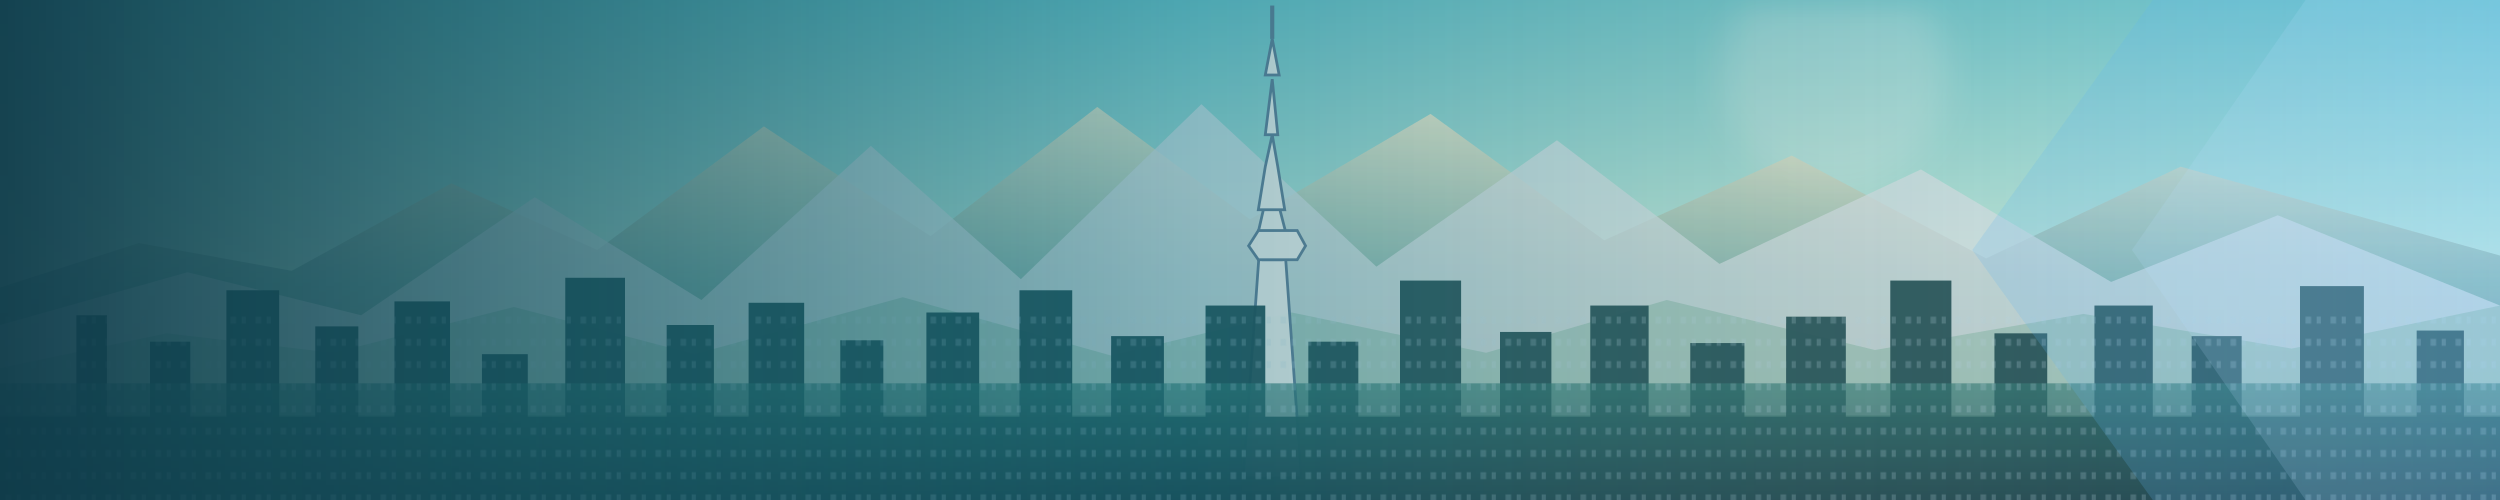
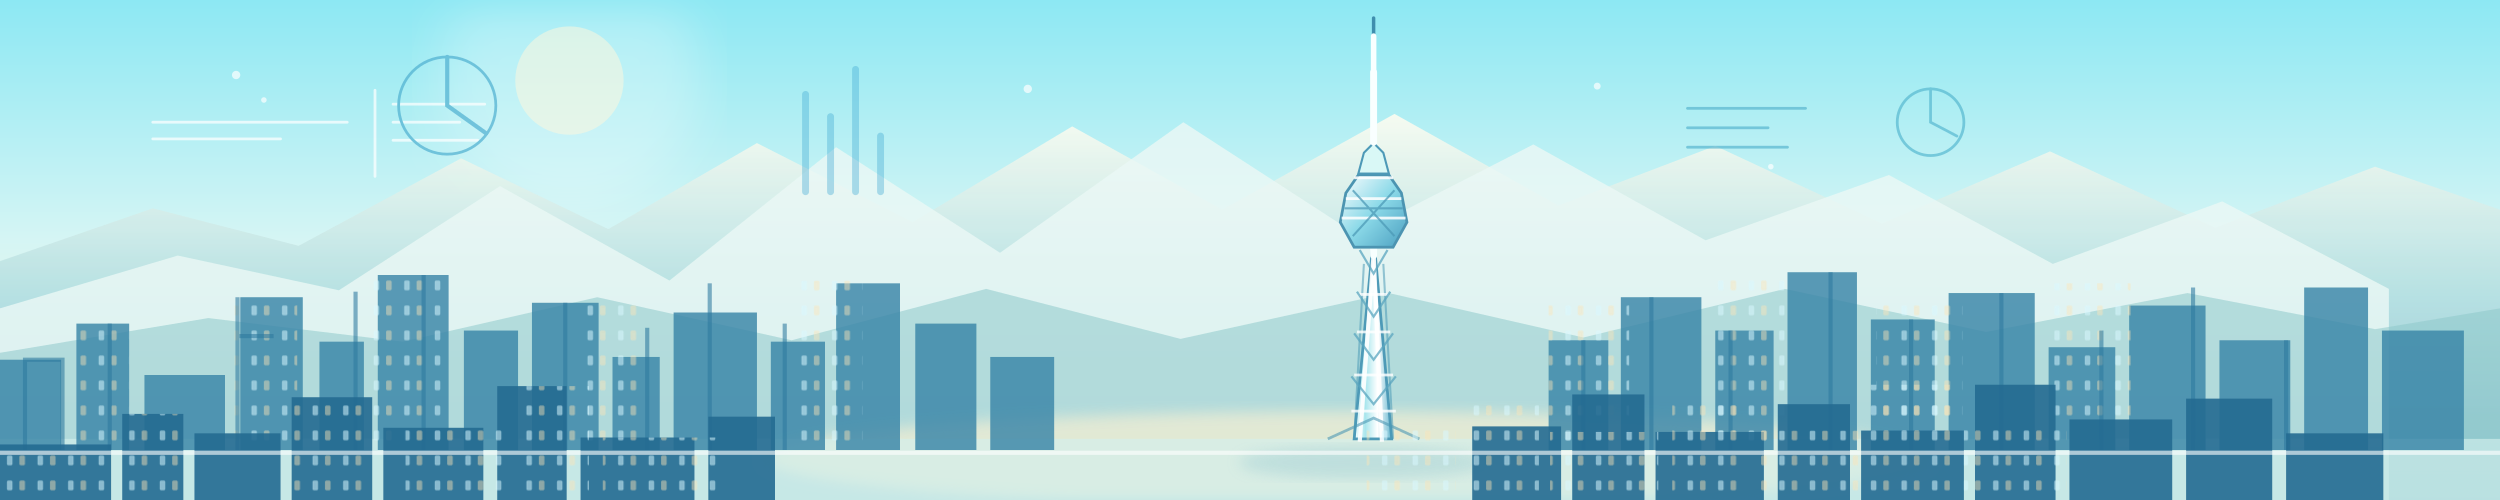
<svg xmlns="http://www.w3.org/2000/svg" width="1800" height="360" viewBox="0 0 1800 360" role="img" aria-labelledby="title desc">
  <defs>
-     <linearGradient id="sky" x2="0" y2="1">
-       <stop stop-color="#69c6d4" />
-       <stop offset=".58" stop-color="#c6f0e7" />
-       <stop offset="1" stop-color="#ffe0b5" />
+     <linearGradient id="sky" x1="0" y1="0" x2="0" y2="1">
+       <stop stop-color="#8de8f3" />
+       <stop offset=".48" stop-color="#d5f5f4" />
+       <stop offset="1" stop-color="#fff0d7" />
    </linearGradient>
-     <linearGradient id="mountain" x2="0" y2="1">
-       <stop stop-color="#fff2d8" />
-       <stop offset=".45" stop-color="#78aeb0" />
-       <stop offset="1" stop-color="#426f80" />
+     <linearGradient id="mountain" x1="0" y1="0" x2="0" y2="1">
+       <stop stop-color="#fffdf0" />
+       <stop offset=".45" stop-color="#b4dfe2" />
+       <stop offset="1" stop-color="#76b9c8" />
    </linearGradient>
-     <linearGradient id="city" x2="0" y2="1">
-       <stop stop-color="#28777b" />
-       <stop offset="1" stop-color="#153e50" />
+     <linearGradient id="city" x1="0" y1="0" x2="0" y2="1">
+       <stop stop-color="#3d9dbb" />
+       <stop offset="1" stop-color="#22628e" />
    </linearGradient>
-     <linearGradient id="overlay" x2="1">
-       <stop stop-color="#103b49" stop-opacity=".96" />
-       <stop offset=".48" stop-color="#1a6c72" stop-opacity=".35" />
-       <stop offset="1" stop-color="#e5ad5d" stop-opacity=".02" />
+     <linearGradient id="tower" x1="0" y1="0" x2="1" y2="0">
+       <stop stop-color="#f8ffff" />
+       <stop offset=".3" stop-color="#a9e6ed" />
+       <stop offset=".62" stop-color="#ffffff" />
+       <stop offset="1" stop-color="#69b8d0" />
    </linearGradient>
-     <pattern id="windows" width="18" height="16" patternUnits="userSpaceOnUse">
-       <path d="M4 4h4v5H4zM12 4h3v5h-3z" fill="#b7d9ef" opacity=".42" />
+     <linearGradient id="towerHead" x1="0" y1="0" x2="1" y2="1">
+       <stop stop-color="#ffffff" />
+       <stop offset=".5" stop-color="#8bd9e8" />
+       <stop offset="1" stop-color="#4b9fc0" />
+     </linearGradient>
+     <linearGradient id="goldGlow" x1="0" y1="0" x2="1" y2="0">
+       <stop stop-color="#f6c76c" stop-opacity="0" />
+       <stop offset=".5" stop-color="#f6c76c" stop-opacity=".34" />
+       <stop offset="1" stop-color="#f6c76c" stop-opacity="0" />
+     </linearGradient>
+     <pattern id="windows" width="22" height="18" patternUnits="userSpaceOnUse">
+       <rect x="5" y="4" width="4" height="7" rx="1" fill="#d9f8ff" opacity=".7" />
+       <rect x="14" y="4" width="4" height="7" rx="1" fill="#fce5b8" opacity=".6" />
    </pattern>
+     <filter id="blur">
+       <feGaussianBlur stdDeviation="18" />
+     </filter>
    <filter id="soft">
-       <feGaussianBlur stdDeviation="13" />
+       <feGaussianBlur stdDeviation="5" />
    </filter>
  </defs>
  <rect width="1800" height="360" fill="url(#sky)" />
-   <circle cx="1320" cy="55" r="82" fill="#fff" opacity=".22" filter="url(#soft)" />
-   <path d="M0 207 100 175 210 195 325 132 430 180 550 91 670 170 790 77 900 158 1030 82 1155 173 1290 112 1430 186 1570 120 1800 184V360H0Z" fill="url(#mountain)" opacity=".8" />
-   <path d="m0 234 135-38 125 31 125-85 120 74 122-111 108 96 130-126 126 117 130-91 117 89 145-68 137 81 120-48 160 65v79H0Z" fill="#d8e6f2" opacity=".72" />
-   <path d="M0 265 120 240 240 254 370 221 500 255 650 214 800 256 930 225 1070 254 1200 216 1350 252 1500 226 1650 251 1800 220V360H0Z" fill="#7bb6aa" opacity=".48" />
-   <g fill="#f3f7fb" stroke="#597b9d" stroke-width="2" opacity=".96">
-     <path d="M895 344 907 177 916 150 925 177 937 344Z" />
-     <path d="M903 180 911 145 920 145 929 180 923 187 909 187Z" />
-     <path d="M906 151 911 120 916 97 920 120 925 151Z" />
-     <path d="M911 97 916 57 920 97Z" />
-     <path d="M899 177 906 166 934 166 940 177 934 187 906 187Z" />
-     <path d="M911 54 916 28 921 54Z" />
-     <path d="M916 28V4" fill="none" stroke-width="3" />
+   <circle cx="410" cy="58" r="94" fill="#fff" opacity=".28" filter="url(#blur)" />
+   <circle cx="410" cy="58" r="39" fill="#fff7dc" opacity=".52" />
+   <path d="M0 188 110 150 215 177 332 114 438 165 545 103 657 160 772 91 880 151 1004 82 1122 148 1235 105 1355 161 1476 109 1595 164 1710 120 1800 151V360H0Z" fill="url(#mountain)" opacity=".88" />
+   <path d="m0 222 128-38 116 25 116-75 122 68 120-96 118 76 132-94 125 81 127-65 124 69 132-47 118 64 122-45 120 63v152H0Z" fill="#eaf8f5" opacity=".82" />
+   <path d="M0 254 150 229 290 246 430 214 570 245 710 208 850 244 1000 211 1140 243 1285 208 1430 239 1575 211 1710 237 1800 222V360H0Z" fill="#8ec9cb" opacity=".55" />
+   <ellipse cx="970" cy="330" rx="420" ry="34" fill="#fff2d1" opacity=".62" filter="url(#soft)" />
+   <rect y="316" width="1800" height="44" fill="#d3f0ed" opacity=".65" />
+   <g fill="#3985a7" opacity=".82">
+     <path d="M0 324V259h44v65H0zm55 0V233h38v91H55zm49 0V270h58v54h-58zm69 0V214h45v110h-45zm57 0V246h32v78h-32zm42 0V198h51v126h-51zm62 0V238h39v86h-39zm49 0V218h48v106h-48zm58 0V257h34v67h-34zm44 0V225h60v99h-60zm70 0V246h39v78h-39zm47 0V204h46v120h-46zm57 0V233h44v91h-44zm54 0V257h46v67h-46z" />
+     <path d="M1115 324V245h43v79h-43zm52 0V214h58v110h-58zm68 0V238h42v86h-42zm52 0V196h50v128h-50zm60 0V230h46v94h-46zm56 0V211h62v113h-62zm72 0V250h48v74h-48zm58 0V220h55v104h-55zm65 0V245h51v79h-51zm61 0V207h46v117h-46zm56 0V238h59v86h-59z" />
  </g>
-   <g fill="#174a58" opacity=".94">
-     <path d="M0 300h55v-73h22v73h31v-54h29v54h26v-91h38v91h26v-65h31v65h26v-83h40v83h23v-45h33v45h27v-100h43v100h30v-66h34v66h25v-82h40v82h26v-55h31v55h31v-75h38v75h29v-91h38v91h28v-58h38v58h30v-80h43v80h31v-54h36v54h30v-98h44v98h28v-61h37v61h28v-80h42v80h30v-53h39v53h30v-72h43v72h32v-98h44v98h31v-60h38v60h34v-80h42v80h28v-58h36v58h42v-94h46v94h38v-62h34v62h45v-80h38v80h44v-50h35v50h34v-69h44v69h42v-48h36v48h36v-82h44v82h30v-56h34v56h36v-77h42v77h40v-58h38v58h35v-89h42v89h34v-54h34v54h35v-72h42v72h36v-53h38v53h20v60H0Z" />
+   <g fill="url(#windows)" opacity=".74">
+     <path d="M55 233h38v91H55zm114-19h45v110h-45zm99-16h51v126h-51zm149 18h48v106h-48zm158-14h46v120h-46zm540 12h58v110h-58zm120-18h50v128h-50zm116 15h62v113h-62zm128-7h55v104h-55z" />
  </g>
-   <path d="M0 276h1800v84H0z" fill="url(#city)" opacity=".65" />
-   <path d="M0 225h1800v135H0z" fill="url(#windows)" opacity=".55" />
-   <path d="M0 0h1800v360H0z" fill="url(#overlay)" />
-   <path d="M1550 0h250v360h-250l-130-180Z" fill="#5eb4f0" opacity=".2" />
-   <path d="m1660 0 140 0v360h-140l-125-180Z" fill="#b7e0ff" opacity=".16" />
+   <g fill="none" stroke="#2d789e" stroke-width="3" opacity=".58">
+     <path d="M18 324v-65h27v65m34-91v91m92-110v110m26-82h-26m85-32v114m49-126v126m102-106v106m59-88v88m45-120v120m54-91v91m575-79v79m49-110v110m57-86v86m72-128v128m58-94v94m65-113v113m72-86v86m66-117v117m67-79v79" />
+   </g>
+   <g transform="translate(0 0)">
+     <ellipse cx="982" cy="333" rx="90" ry="12" fill="#4c9fbb" opacity=".18" filter="url(#soft)" />
+     <path d="M975 316 989 170 1002 316Z" fill="url(#tower)" stroke="#4e9ab7" stroke-width="2" />
+     <path d="M979 318 989 183 995 318" fill="none" stroke="#ffffff" stroke-width="3" opacity=".9" />
+     <path d="M989 184 989 52" stroke="#f7ffff" stroke-width="5" stroke-linecap="round" />
+     <path d="M989 53 989 13" stroke="#3f8eae" stroke-width="2.5" stroke-linecap="round" />
+     <path d="M975 178 965 160 969 139 978 126 1000 126 1009 139 1013 160 1003 178Z" fill="url(#towerHead)" stroke="#4c94b1" stroke-width="2" />
+     <path d="M969 143 1009 143M966 157 1012 157M975 128 1003 128" stroke="#ffffff" stroke-width="2" opacity=".85" />
+     <path d="M974 137 1004 170M1004 137 974 170M968 150 1010 150" stroke="#4b98b5" stroke-width="1.5" opacity=".72" />
+     <path d="M978 125 982 110 989 103 996 110 1000 125Z" fill="#d9f8f6" stroke="#4d99b7" stroke-width="1.5" />
+     <path d="M989 103V26" stroke="#f9ffff" stroke-width="4" stroke-linecap="round" />
+     <path d="M982 190 975 316M996 190 1003 316" stroke="#4c9ab7" stroke-width="1.5" opacity=".55" />
+     <path d="M978 212 1000 212M977 239 1001 239M975 270 1003 270M973 296 1005 296" stroke="#ffffff" stroke-width="2" opacity=".8" />
+     <path d="M979 180 989 197 999 180M977 210 989 228 1001 210M975 240 989 259 1003 240M973 271 989 291 1005 271" fill="none" stroke="#5aa5bf" stroke-width="1.6" opacity=".75" />
+     <path d="M956 316 989 301 1022 316" fill="none" stroke="#4c98b4" stroke-width="2" opacity=".6" />
+   </g>
+   <g fill="#246a91" opacity=".9">
+     <path d="M0 360V320h80v40zm88 0V298h44v62zm52 0V312h62v48zm70 0V286h58v74zm66 0V308h72v52zm82 0V278h50v82zm60 0V315h82v45zm92 0V300h48v60zm550 0V307h64v53zm72 0V284h52v76zm60 0V311h78v49zm88 0V291h52v69zm60 0V310h74v50zm82 0V277h58v83zm68 0V302h74v58zm84 0V287h62v73zm72 0V312h70v48z" />
+   </g>
+   <g fill="url(#windows)" opacity=".75">
+     <path d="M0 320h80v40H0zm88-22h44v62H88zm122-12h58v74h-58zm82 22h72v52h-72zm82-30h50v82h-50zm60 37h82v45h-82zm550-8h64v53h-64zm72-23h52v76h-52zm60 27h78v49h-78zm88-20h52v69h-52zm60 19h74v50h-74zm82-33h58v83h-58zm68 25h74v58h-74z" />
+   </g>
+   <g fill="none" stroke="#ffffff" stroke-linecap="round" opacity=".7">
+     <path d="M110 88h140M110 100h92M270 65v62m13-52h66m-66 13h48m-48 13h61" stroke-width="2" />
+     <circle cx="322" cy="76" r="35" stroke="#4eafd0" stroke-width="2" />
+     <path d="M322 41v35l28 20" stroke="#4eafd0" stroke-width="3" />
+     <path d="M580 68v70m18-54v54m18-88v88m18-40v40" stroke="#42a9d1" stroke-width="5" opacity=".55" />
+     <path d="M1215 78h85m-85 14h58m-58 14h72" stroke="#58b5ce" stroke-width="2" />
+     <circle cx="1390" cy="88" r="24" stroke="#57b8d0" stroke-width="2" />
+     <path d="M1390 64v24l19 10" stroke="#57b8d0" stroke-width="2" />
+   </g>
+   <g fill="#fff" opacity=".68">
+     <circle cx="170" cy="54" r="3" />
+     <circle cx="190" cy="72" r="2" />
+     <circle cx="740" cy="64" r="3" />
+     <circle cx="1150" cy="62" r="2.5" />
+     <circle cx="1275" cy="120" r="2" />
+   </g>
+   <path d="M0 326H1800" stroke="#fff" stroke-width="3" opacity=".6" />
+   <path d="M0 345H1800" stroke="url(#goldGlow)" stroke-width="10" opacity=".75" />
</svg>
